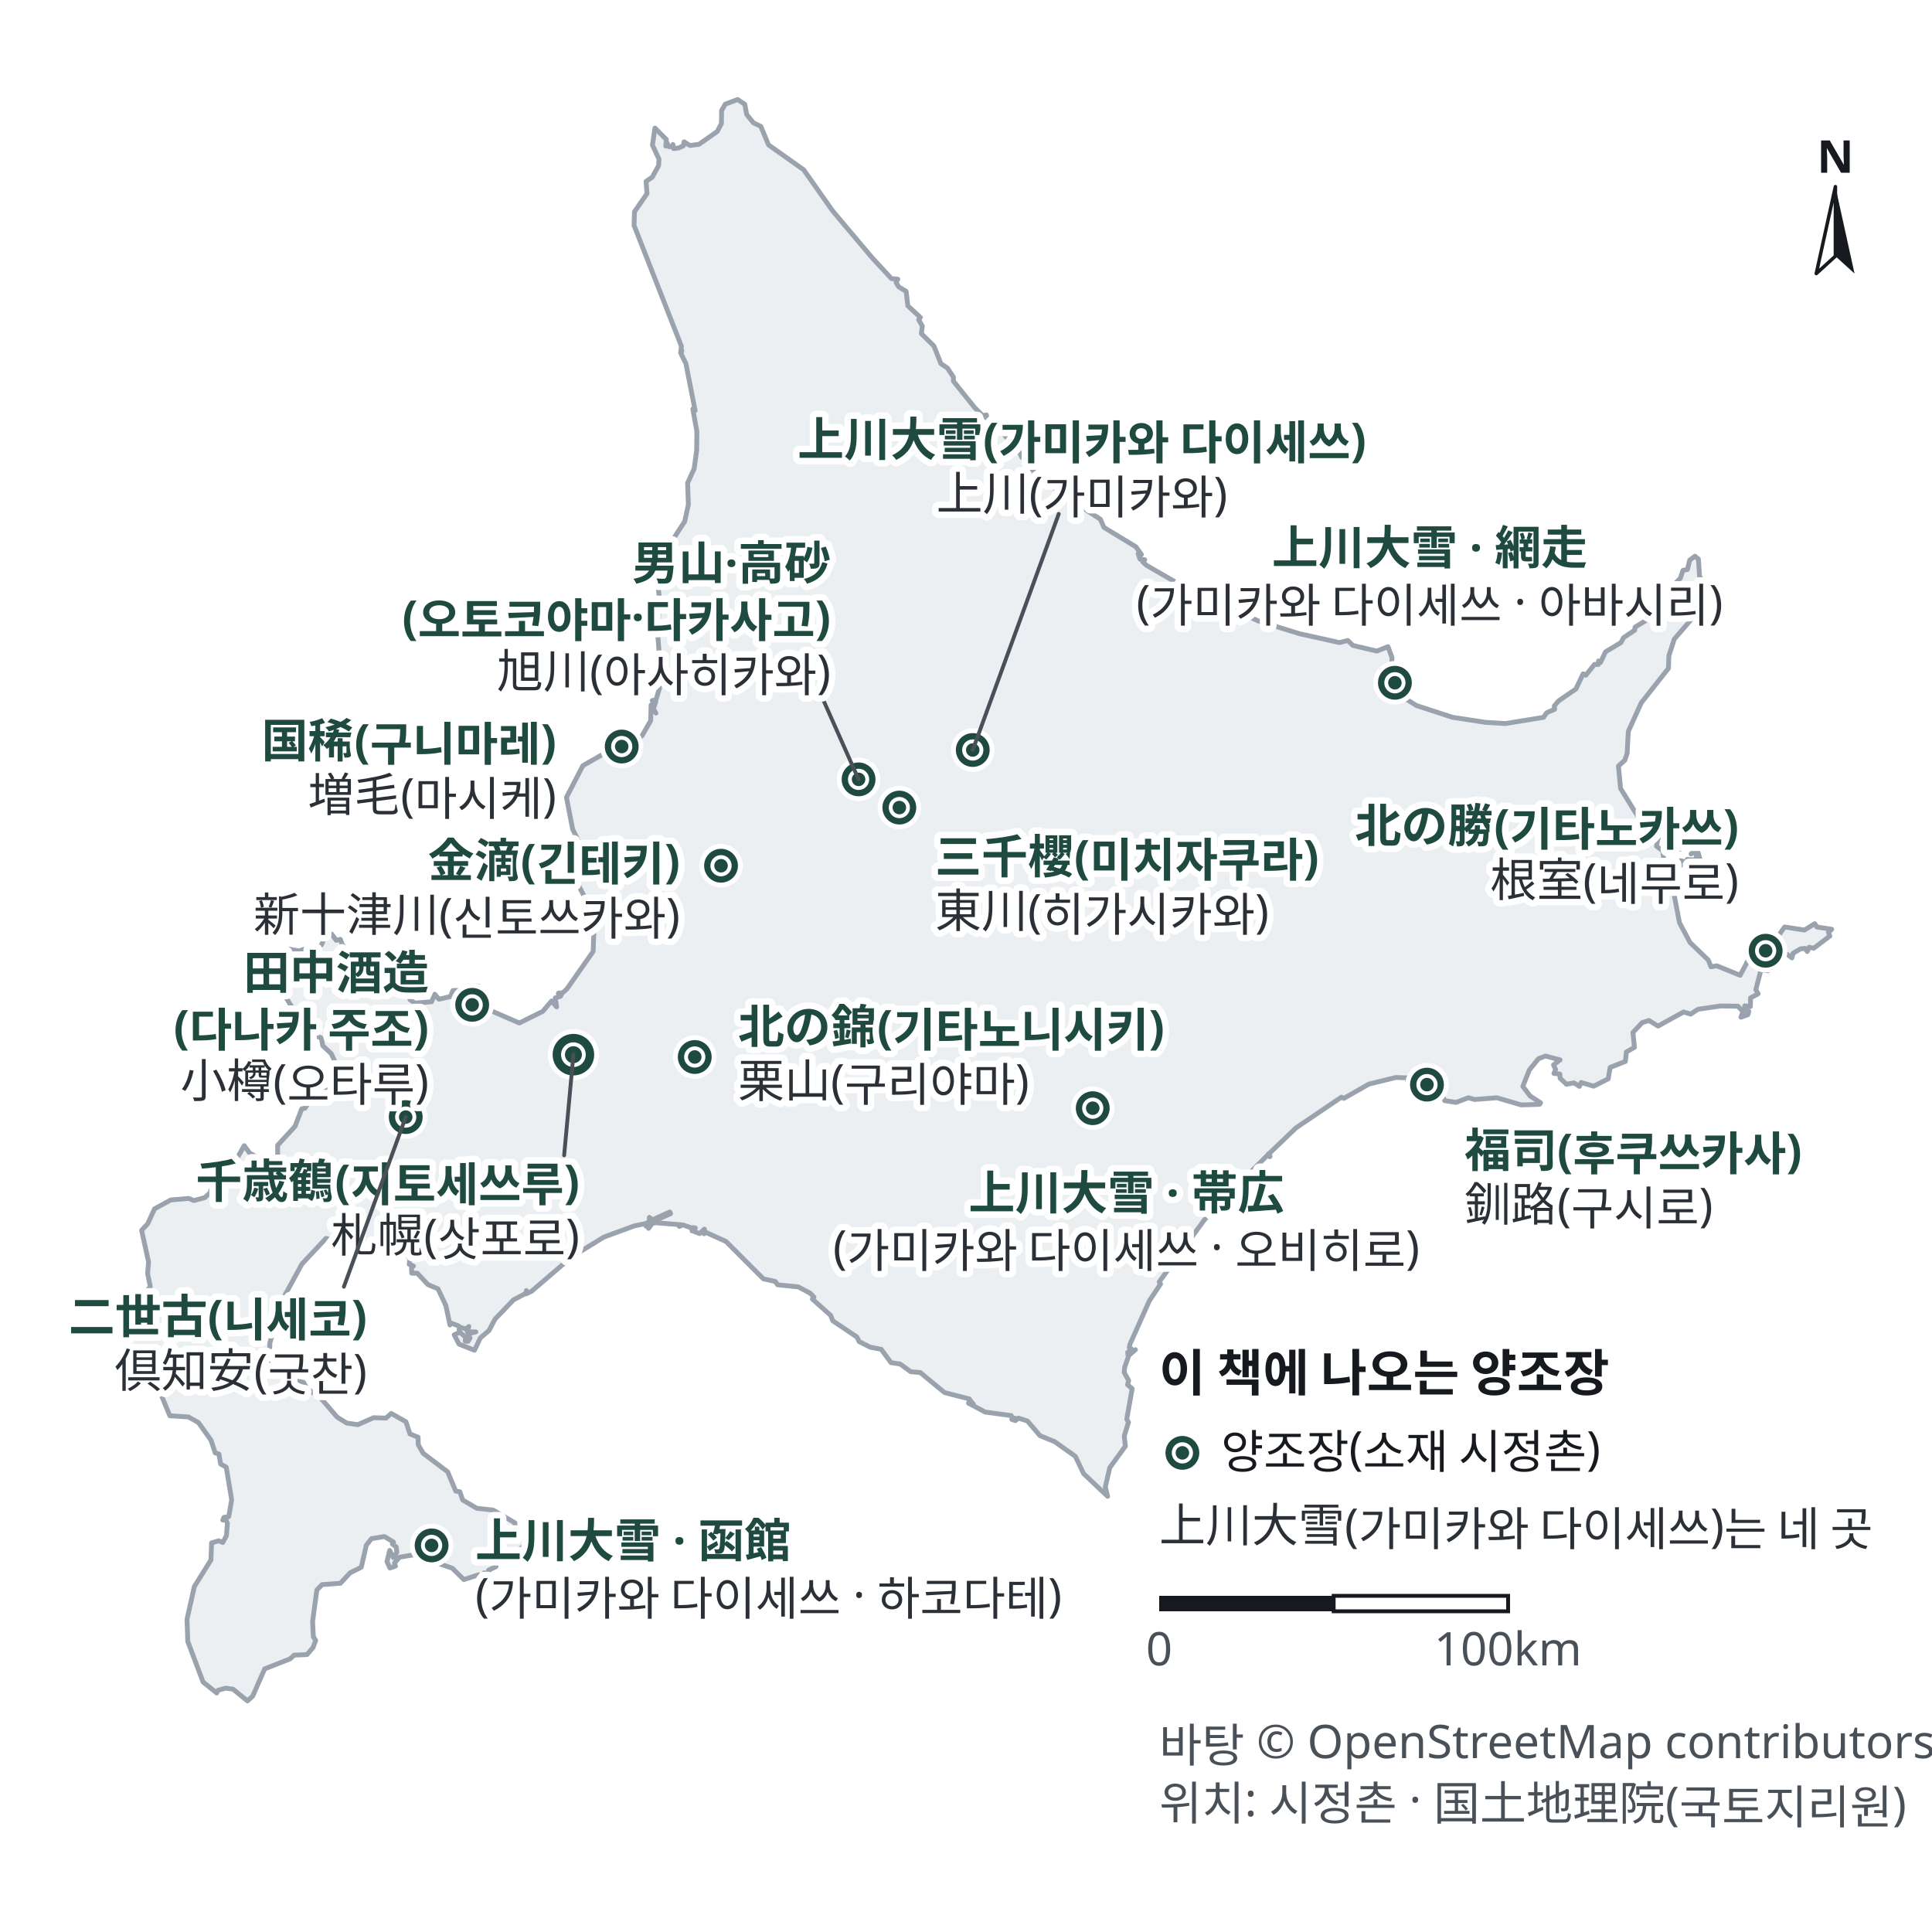
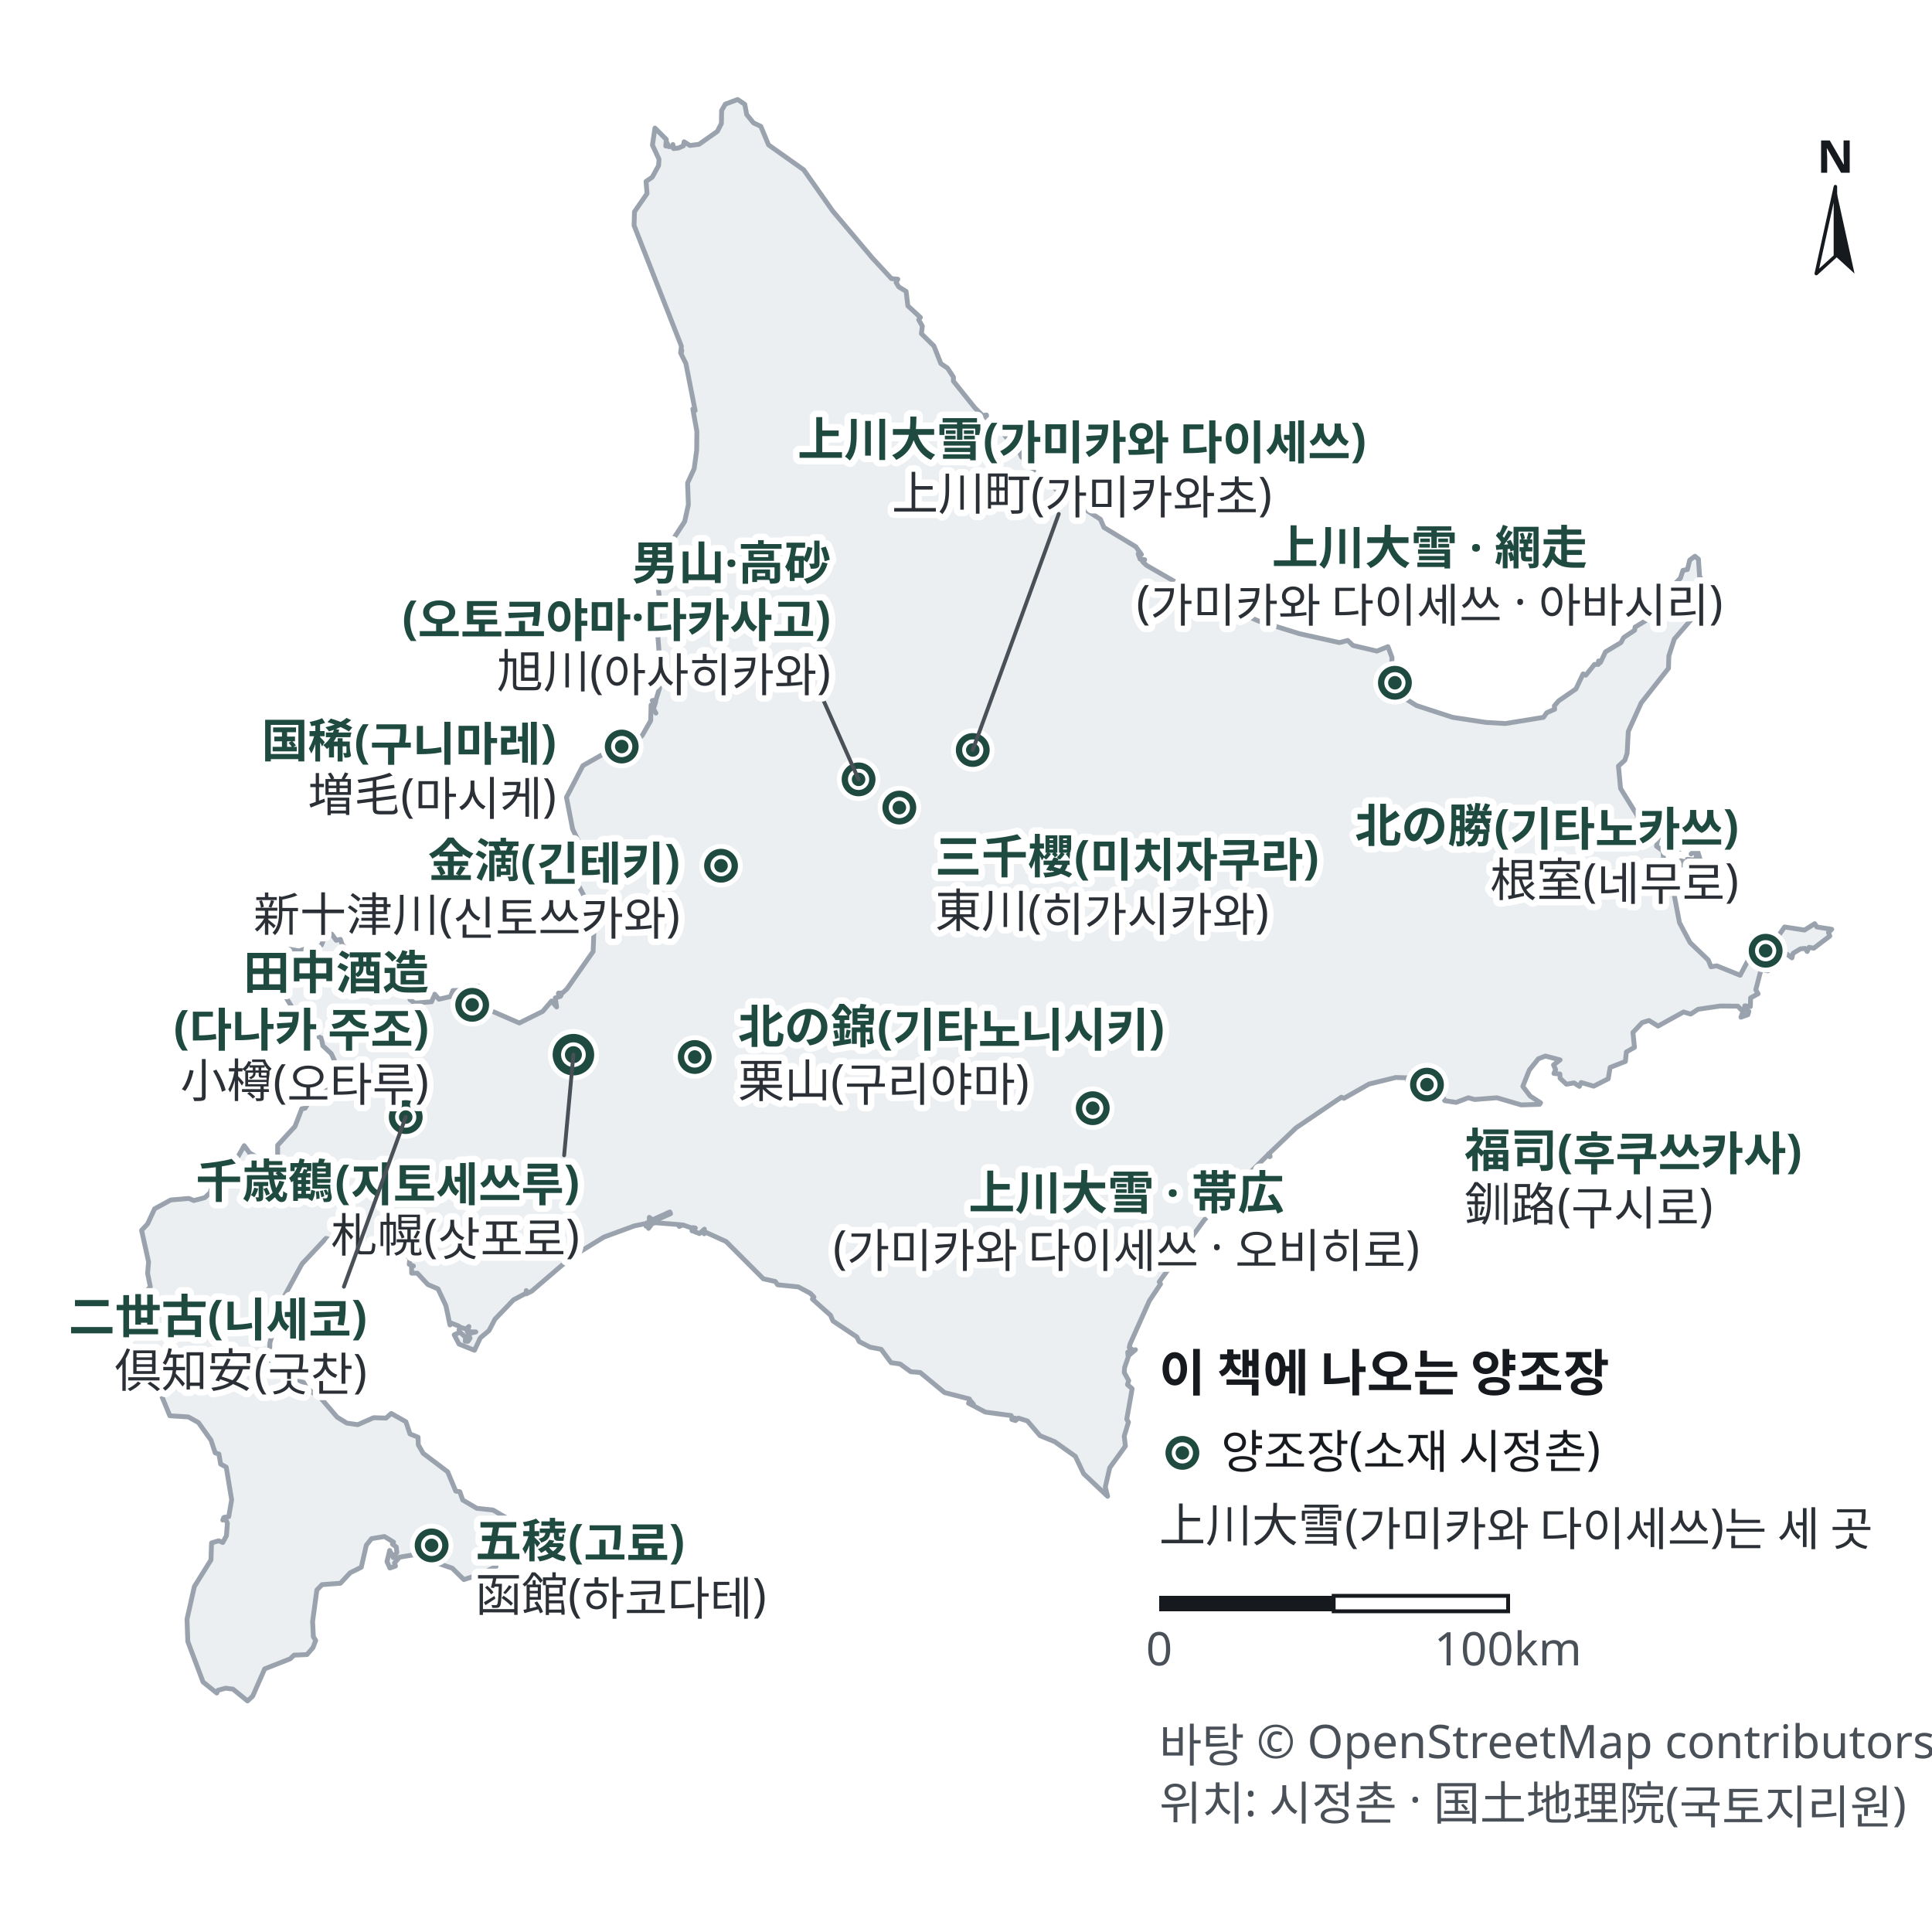
<svg xmlns="http://www.w3.org/2000/svg" viewBox="0 0 1000 1000" width="1000" height="1000" role="img" aria-labelledby="msb-t msb-d" font-family="'Noto Sans KR','Noto Sans JP',sans-serif" lang="ko">
  <rect width="1000" height="1000" fill="#ffffff" />
  <path d="M65.2 696.8 L68 704.1 L66.4 707.3 L69.5 713 L71.9 713.3 L72.2 715 L79.4 715.3 L81.4 717 L87.9 732.8 L97.5 733.4 L102.7 736.3 L109.2 745.4 L111.4 752 L113.3 752.6 L114.2 757.8 L117.1 759.4 L119.9 776.3 L118.4 785 L115.9 785.4 L115.3 786.8 L116.8 786.4 L117.7 788.4 L117.2 794.9 L115.3 798.4 L113.2 797.5 L109.5 798.6 L109.2 807.4 L100.6 821.2 L96.8 838.1 L97.2 849.6 L105.1 870.6 L112.2 876.3 L112.8 874.9 L116.8 873.8 L120.6 874.3 L128.1 880.4 L130.8 877.9 L137 863.8 L150.2 858.6 L152.2 856.7 L158.9 856.4 L162 852.8 L163.4 849.1 L162.2 847.2 L161.8 839.3 L164 823 L166.7 820.2 L176.2 819.5 L181.2 814.1 L187 811.2 L189.6 799.8 L192.3 796.4 L199 795.3 L203.7 798.2 L203.1 799.2 L205.1 800.7 L205.4 803.5 L203.6 806.2 L201.7 802.5 L200.3 808.3 L201.8 811.6 L204.7 810.6 L204.2 809 L206.8 806 L214 804.8 L234.1 811.7 L240.1 817.6 L247.7 815.1 L249.5 816 L250.6 814.1 L252.9 814.4 L252.9 812.7 L256.7 810.9 L256.9 808 L258.8 807.1 L261.3 802.5 L268 802.7 L272.4 799.1 L271.9 795.9 L266.7 793.4 L266.5 788.2 L255.2 781.6 L246.8 780.7 L239.5 776.4 L238 772.1 L235.9 771.8 L231.7 761.8 L219 752.2 L216.5 747.8 L216.4 743.9 L212.2 742.2 L210.1 735.9 L202.5 731.6 L199.8 734 L193.4 733.8 L185.2 737.4 L179.5 736.6 L174.5 733.5 L165.9 723.5 L159 718.8 L157.1 715.5 L148.5 713.6 L142.6 710.5 L141.6 707.8 L141.3 708.7 L139.5 702 L139.7 695 L146.7 671.8 L156.3 654.2 L168.7 641 L173.6 642.1 L177.2 641 L184.3 645.6 L193.5 641.5 L202.7 642.3 L203.1 644 L204.8 643.9 L212.2 651.6 L211.8 654.4 L214 655.3 L213 655.7 L213.1 659 L216 659 L221.5 664.9 L226.7 667.1 L230.8 675.8 L232.9 685.8 L233.2 684.7 L237.1 686.2 L238.3 687 L237.6 688.2 L238.3 687 L241.1 687.9 L242.7 686.6 L241.8 689.3 L246.3 689.4 L242.4 690.3 L243.3 692.6 L242.2 694.3 L240.8 694.2 L241 692.2 L238.1 689.5 L235.1 690.9 L237.6 695.7 L245.6 698.9 L248.6 692.5 L253.1 688.7 L256.2 682.8 L265.8 672.8 L272.4 669.3 L272.4 668 L272.4 669.7 L275.2 668.3 L296 650.5 L312.6 640.3 L328.4 634.5 L334.3 633.3 L334.4 634.7 L335.7 634.5 L334.9 632.9 L336.1 633.4 L336.1 630.1 L337.7 631.4 L346.7 627.3 L347.1 628.2 L338.5 632 L335.7 635.8 L337.2 633.3 L339.4 632.9 L352.2 633.9 L351.6 634.8 L353.4 634 L358 635.6 L358.2 637.1 L358.7 635.4 L359.9 635.6 L359.2 637.4 L362.1 638.5 L364.6 636.2 L364.5 638.6 L365 637.7 L375.8 642.6 L395.1 661.9 L401.3 663.3 L402.5 665 L413.2 666.1 L419.4 669.4 L421.3 671.4 L420.5 672.4 L429.9 680.8 L431.1 683.7 L443.5 692 L444.7 694.4 L450.4 697.3 L456.1 698.4 L461.2 705.3 L465.9 706 L471.4 710 L476.3 710.4 L488.9 720.8 L501.8 724.1 L501.6 725.8 L502.4 725.1 L503.9 726.9 L501.3 726.3 L510 730.9 L523.4 732.7 L524 734.5 L525.3 734 L523.7 734.7 L525.6 735.3 L527.1 734 L531.8 735.5 L538.3 743.1 L545.9 746.2 L556.6 753.8 L560.9 762.8 L573.3 774.5 L572.1 769.7 L574.4 759.7 L582.5 748.5 L581.9 743.3 L584.1 736.1 L583.2 734.6 L586 718.8 L583.6 716.7 L584.2 714.6 L581.9 710.4 L582.1 707.8 L584.5 700.9 L587.7 698.6 L583.9 701.9 L583.7 699.9 L584.9 700.1 L584.8 697.7 L586.6 698.9 L584.5 697.5 L584.9 695.7 L594.9 673.3 L600.7 664.6 L600 663.5 L623.3 631.5 L629.6 624.5 L631.2 625.2 L630.1 623.9 L631.4 625.7 L630.7 623.6 L631.9 622 L655.9 598.1 L657.2 598.7 L656.5 597.3 L657.4 598.6 L657 597 L670.8 583.8 L694.3 567.9 L695.6 568.5 L708.6 561.1 L722.5 557.7 L728.8 557.9 L728.6 559.5 L729.6 558.1 L732.5 558.6 L732.6 559.6 L734.2 558.8 L732.7 560.3 L734.3 559.2 L735.3 560.8 L735.8 559.5 L737.3 563.3 L735.7 564.2 L734.7 563.2 L735.7 564.3 L739.7 564.6 L741.9 566.9 L747 568.1 L747.8 569.7 L753.7 570.6 L760 568.2 L763.3 569.1 L774.8 568.2 L787.4 571.9 L796.9 571.6 L797.4 570.8 L792 567.3 L788.2 562.3 L791.6 553.8 L796.3 548 L799.9 546.6 L807.5 548.6 L804.1 551.2 L805.2 553.6 L804.3 555.6 L807.4 555.9 L807.5 558.1 L810.8 561.2 L814.7 560.5 L817.5 562.3 L818.4 560.3 L824.9 562.2 L832.4 558.4 L833.4 552.5 L841.3 549.4 L841.8 544.5 L846 542.1 L845.2 534.4 L850 529.3 L853.5 528.2 L858.2 531.1 L871.4 523.8 L875.1 524.9 L878.9 522.4 L890.5 520.7 L899.5 520.8 L902.2 523.6 L901.1 526.5 L904.7 525.2 L905.2 523.5 L902.9 522.7 L903.1 520.6 L906 521 L906.1 516.5 L910 514.4 L908.8 512.3 L911.6 501.5 L913.8 500.9 L912.7 502 L915 502.5 L915.9 499.2 L917.9 498.1 L917.5 496.3 L920.4 494.4 L925 493.9 L927.5 495.8 L928.1 493.4 L932 491.1 L934.3 490.9 L935.4 492.5 L936.4 490.3 L938.8 490.8 L947.1 484.5 L946.4 482.6 L948.1 481 L940.4 479.8 L939.3 478.1 L934 481.4 L923.7 479.8 L919.8 485.4 L913.6 488.7 L914.4 489.8 L913 491.3 L905 496.7 L900.7 504.8 L888.6 499.9 L885.6 500.4 L884.2 496.9 L874.8 487.9 L869.3 477.6 L864.6 453 L861.2 446.2 L860.7 440.4 L857.4 438 L858 434.7 L856.8 433.7 L859.9 433.3 L868.1 436.2 L863.9 439.7 L868.6 437.1 L867.1 438.5 L868.2 439.2 L870.8 437.2 L869.5 439.5 L873.6 437.7 L876.6 439.1 L876.8 440.6 L877.6 439.8 L875.3 442 L878 440.5 L878.1 441.9 L878.4 440.8 L877.6 445.2 L873.3 444.8 L873 446.3 L869.9 445.5 L873.2 447.3 L869.9 447.8 L878.6 446.8 L879.9 444.6 L878.9 441.2 L875 437.9 L849.5 428.3 L847.4 423.8 L849 424.6 L838.8 408.1 L837.7 396.5 L841 393.5 L842.2 389.9 L842.8 378.6 L849.5 363.8 L863.6 345.9 L863.8 339.5 L866.6 330.8 L876.8 319 L879.6 312.7 L879.6 308.7 L882.3 305.5 L882.5 303 L879.7 298.3 L879.1 289.4 L877.3 287.9 L874.6 289.9 L873.4 294.8 L871.1 295.2 L869.8 299.2 L861.7 307.6 L856.8 318.2 L846.3 324.6 L846.1 326.2 L840.4 330 L839 332.6 L831 337.4 L828.4 342.9 L827.4 342.1 L827.3 343.9 L825.3 343.9 L820.8 349.5 L819.4 348.8 L815.7 356.6 L806.7 362.8 L804.5 365.4 L804.7 367.1 L800.6 368.9 L798.9 371.3 L779.2 374.5 L769 373.9 L751.9 371.3 L733.2 365.2 L726.4 361 L726.9 359.1 L723.7 355.2 L725.1 353.4 L720.1 349.7 L720.5 340.3 L718.4 334.7 L712.7 337 L700.3 334.1 L697.6 331.5 L693.3 332.6 L672.6 328 L651.3 321.4 L615.1 305.1 L593.4 292.6 L591.4 290.7 L592.5 289.7 L590.1 289.4 L589.1 286.6 L590.8 287 L587.9 283 L571.4 273 L569.6 268.8 L549.1 255.5 L546.1 252.9 L546.2 250.6 L543.7 251.1 L535.6 244.9 L531.8 238.8 L528.8 236.6 L526.4 231.1 L524.9 231.1 L517 221.8 L510.6 216.8 L510.6 214.8 L508.6 215.1 L504.5 211 L493.5 197.3 L493.5 195.2 L490.4 190.5 L487 188.2 L483.4 179.1 L476.9 172.7 L477.4 168.8 L475.5 165.5 L476.4 164.3 L469.9 158.3 L469 150.8 L465.2 148.5 L463.8 146.2 L464.7 144.5 L461.4 144.2 L451.5 133.5 L431 109.2 L416 87.9 L397.8 75 L393.8 65.4 L390 63.6 L386.5 59.3 L385.5 54 L381.8 51.5 L375.4 53.9 L373.5 57.2 L373.4 63.9 L371.3 68 L361.8 74.7 L357.1 75.3 L354.1 73.4 L353.7 75.5 L351.2 76.6 L348.6 76.9 L348.3 74.8 L348.3 75.9 L346.1 75.9 L345.3 74 L344.6 75.6 L344.9 72.2 L339 66.3 L337.7 75.1 L341.1 82.4 L340.9 85.7 L337.6 91.7 L334.4 93.9 L334.9 100.2 L328.4 109.6 L328.2 116.7 L352.7 179.2 L352.3 182.7 L352.9 181.3 L352.6 183.3 L355 188.1 L359.8 212.5 L358.6 211.7 L360.7 223.3 L360.6 233 L359.3 242.6 L355.9 250 L356.3 261.2 L354.4 269.9 L348.8 278.5 L347.7 283.3 L346 284.3 L343.2 292.4 L339.6 294 L341.2 308.8 L340.5 329.2 L341.9 347.4 L341.3 356.4 L339.5 362.3 L337.6 362.6 L339.4 363.3 L338.2 366.9 L339.5 369.1 L337 364.9 L336.8 373 L332.4 380.7 L327 385.8 L325.3 385.3 L323.1 387.3 L322.4 386.2 L323.5 385.8 L319.7 386.3 L317.2 390.4 L311.9 390.5 L301.7 396.3 L293.2 412.7 L296.4 429.2 L301.5 439.6 L297.4 454.3 L307.7 474.2 L307 492.5 L293.4 511.9 L291.1 514 L289.1 514 L290.4 515.2 L289 514.2 L290.1 515.7 L287.4 516.5 L288.1 521.2 L285.5 518.1 L280.9 523.5 L268.8 529.5 L246.9 520 L246.9 518.3 L245.4 517.6 L248.2 513.6 L247.5 510.4 L242.1 510.4 L238.3 512.6 L234.4 512.7 L233.2 515.8 L227.2 517.2 L225 514.6 L223.4 518.5 L214.7 519.2 L212.2 517.4 L212.4 512.8 L207 511.4 L204 508.2 L193.1 505.3 L192.2 503.2 L193.6 501.2 L191.9 500.9 L191.3 498.5 L188 499 L183.9 496.2 L177.1 488.9 L176.2 486.2 L174 486.7 L171.7 483.5 L166.7 483.6 L168 485.1 L166.4 489.1 L162 492.2 L158.5 491 L154.8 492.2 L149.8 491.3 L151.9 494.9 L149.9 501.3 L148.4 501.7 L149 505 L147 506.4 L148.4 507.3 L146.6 514 L151.8 522.4 L162 529.8 L164.9 536.7 L166.3 537.3 L167.1 541.3 L171.5 545.4 L173.5 549.8 L172.8 551.9 L173.5 550.9 L176.5 552.7 L175.3 560.3 L173.2 561.3 L173.6 559 L172.6 562.3 L160.2 570 L157.9 573.6 L156.2 573.9 L152.7 583 L143.7 592.8 L143.7 603.1 L135.3 605.1 L134 599.5 L129.2 596.8 L126.4 593 L122.2 600.5 L120.4 607.7 L110 613.1 L108.8 617.3 L106 619.9 L100.3 621.4 L97.7 620.3 L88.4 621.1 L80 625.7 L76.4 633.5 L73.3 636.8 L76.9 653.2 L76.4 659.1 L77.8 666 L76.3 667.8 L76.8 672.5 L72.3 684.1 L69.6 687.8 L67.3 688.5 L65.2 696.8 Z" fill="#eceff2" stroke="#9aa3ad" stroke-width="2.5" stroke-linejoin="round" />
  <circle cx="296.8" cy="545.9" r="12" fill="#1f4a3f" stroke="#ffffff" stroke-width="2.5" />
  <circle cx="296.8" cy="545.9" r="5.4" fill="none" stroke="#ffffff" stroke-width="2" />
  <circle cx="321.8" cy="386.4" r="10" fill="#1f4a3f" stroke="#ffffff" stroke-width="2.5" />
  <circle cx="321.8" cy="386.4" r="4.5" fill="none" stroke="#ffffff" stroke-width="2" />
  <circle cx="503.5" cy="388.2" r="10" fill="#1f4a3f" stroke="#ffffff" stroke-width="2.5" />
  <circle cx="503.5" cy="388.2" r="4.5" fill="none" stroke="#ffffff" stroke-width="2" />
  <circle cx="565.6" cy="573.6" r="10" fill="#1f4a3f" stroke="#ffffff" stroke-width="2.5" />
  <circle cx="565.6" cy="573.6" r="4.5" fill="none" stroke="#ffffff" stroke-width="2" />
  <circle cx="223.4" cy="799.9" r="10" fill="#1f4a3f" stroke="#ffffff" stroke-width="2.5" />
  <circle cx="223.4" cy="799.9" r="4.5" fill="none" stroke="#ffffff" stroke-width="2" />
  <circle cx="722" cy="353.4" r="10" fill="#1f4a3f" stroke="#ffffff" stroke-width="2.5" />
  <circle cx="722" cy="353.4" r="4.5" fill="none" stroke="#ffffff" stroke-width="2" />
  <circle cx="465.5" cy="418" r="10" fill="#1f4a3f" stroke="#ffffff" stroke-width="2.5" />
  <circle cx="465.5" cy="418" r="4.5" fill="none" stroke="#ffffff" stroke-width="2" />
  <circle cx="444.4" cy="403.4" r="10" fill="#1f4a3f" stroke="#ffffff" stroke-width="2.5" />
  <circle cx="444.4" cy="403.4" r="4.5" fill="none" stroke="#ffffff" stroke-width="2" />
  <circle cx="913.9" cy="492.1" r="10" fill="#1f4a3f" stroke="#ffffff" stroke-width="2.5" />
  <circle cx="913.9" cy="492.1" r="4.5" fill="none" stroke="#ffffff" stroke-width="2" />
  <circle cx="373.2" cy="448.1" r="10" fill="#1f4a3f" stroke="#ffffff" stroke-width="2.5" />
  <circle cx="373.2" cy="448.1" r="4.5" fill="none" stroke="#ffffff" stroke-width="2" />
  <circle cx="210" cy="578.2" r="10" fill="#1f4a3f" stroke="#ffffff" stroke-width="2.5" />
  <circle cx="210" cy="578.2" r="4.5" fill="none" stroke="#ffffff" stroke-width="2" />
  <circle cx="359.6" cy="547.1" r="10" fill="#1f4a3f" stroke="#ffffff" stroke-width="2.5" />
  <circle cx="359.6" cy="547.1" r="4.5" fill="none" stroke="#ffffff" stroke-width="2" />
  <circle cx="738.6" cy="561.4" r="10" fill="#1f4a3f" stroke="#ffffff" stroke-width="2.5" />
  <circle cx="738.6" cy="561.4" r="4.5" fill="none" stroke="#ffffff" stroke-width="2" />
  <circle cx="244.4" cy="520.1" r="10" fill="#1f4a3f" stroke="#ffffff" stroke-width="2.5" />
  <circle cx="244.4" cy="520.1" r="4.5" fill="none" stroke="#ffffff" stroke-width="2" />
  <line x1="292" y1="598" x2="296.8" y2="545.9" stroke="#4a5058" stroke-width="2" stroke-linecap="round" />
  <text x="300" y="620" font-size="24" font-weight="700" fill="#1f4a3f" text-anchor="end" stroke="#ffffff" stroke-width="6.7" stroke-linejoin="round" paint-order="stroke">
    <tspan lang="ja" font-family="'Noto Sans JP','Noto Sans KR',sans-serif">千歳鶴</tspan>(지토세쓰루)</text>
  <text x="300" y="648" font-size="24" fill="#2b3036" text-anchor="end" stroke="#ffffff" stroke-width="6.7" stroke-linejoin="round" paint-order="stroke">
    <tspan lang="ja" font-family="'Noto Sans JP','Noto Sans KR',sans-serif">札幌</tspan>(삿포로)</text>
  <text x="288" y="392" font-size="24" font-weight="700" fill="#1f4a3f" text-anchor="end" stroke="#ffffff" stroke-width="6.7" stroke-linejoin="round" paint-order="stroke">
    <tspan lang="ja" font-family="'Noto Sans JP','Noto Sans KR',sans-serif">国稀</tspan>(구니마레)</text>
  <text x="288" y="420" font-size="24" fill="#2b3036" text-anchor="end" stroke="#ffffff" stroke-width="6.7" stroke-linejoin="round" paint-order="stroke">
    <tspan lang="ja" font-family="'Noto Sans JP','Noto Sans KR',sans-serif">増毛</tspan>(마시케)</text>
  <line x1="548" y1="266" x2="503.5" y2="388.2" stroke="#4a5058" stroke-width="2" stroke-linecap="round" />
  <text x="560" y="236" font-size="24" font-weight="700" fill="#1f4a3f" text-anchor="middle" stroke="#ffffff" stroke-width="6.7" stroke-linejoin="round" paint-order="stroke">
    <tspan lang="ja" font-family="'Noto Sans JP','Noto Sans KR',sans-serif">上川大雪</tspan>(가미카와 다이세쓰)</text>
  <text x="560" y="264" font-size="24" fill="#2b3036" text-anchor="middle" stroke="#ffffff" stroke-width="6.7" stroke-linejoin="round" paint-order="stroke">
-     <tspan lang="ja" font-family="'Noto Sans JP','Noto Sans KR',sans-serif">上川</tspan>(가미카와)</text>
+     <tspan lang="ja" font-family="'Noto Sans JP','Noto Sans KR',sans-serif">上川町</tspan>(가미카와초)</text>
  <text x="583" y="626" font-size="24" font-weight="700" fill="#1f4a3f" text-anchor="middle" stroke="#ffffff" stroke-width="6.7" stroke-linejoin="round" paint-order="stroke">
    <tspan lang="ja" font-family="'Noto Sans JP','Noto Sans KR',sans-serif">上川大雪</tspan> · <tspan lang="ja" font-family="'Noto Sans JP','Noto Sans KR',sans-serif">帯広</tspan>
  </text>
  <text x="583" y="654" font-size="24" fill="#2b3036" text-anchor="middle" stroke="#ffffff" stroke-width="6.7" stroke-linejoin="round" paint-order="stroke">(가미카와 다이세쓰 · 오비히로)</text>
  <text x="246" y="806" font-size="24" font-weight="700" fill="#1f4a3f" stroke="#ffffff" stroke-width="6.7" stroke-linejoin="round" paint-order="stroke">
-     <tspan lang="ja" font-family="'Noto Sans JP','Noto Sans KR',sans-serif">上川大雪</tspan> · <tspan lang="ja" font-family="'Noto Sans JP','Noto Sans KR',sans-serif">函館</tspan>
-   </text>
-   <text x="246" y="834" font-size="24" fill="#2b3036" stroke="#ffffff" stroke-width="6.7" stroke-linejoin="round" paint-order="stroke">(가미카와 다이세쓰 · 하코다테)</text>
+     <tspan lang="ja" font-family="'Noto Sans JP','Noto Sans KR',sans-serif">五稜</tspan>(고료)</text>
+   <text x="246" y="834" font-size="24" fill="#2b3036" stroke="#ffffff" stroke-width="6.7" stroke-linejoin="round" paint-order="stroke">
+     <tspan lang="ja" font-family="'Noto Sans JP','Noto Sans KR',sans-serif">函館</tspan>(하코다테)</text>
  <text x="740" y="292" font-size="24" font-weight="700" fill="#1f4a3f" text-anchor="middle" stroke="#ffffff" stroke-width="6.7" stroke-linejoin="round" paint-order="stroke">
    <tspan lang="ja" font-family="'Noto Sans JP','Noto Sans KR',sans-serif">上川大雪</tspan> · <tspan lang="ja" font-family="'Noto Sans JP','Noto Sans KR',sans-serif">網走</tspan>
  </text>
  <text x="740" y="320" font-size="24" fill="#2b3036" text-anchor="middle" stroke="#ffffff" stroke-width="6.7" stroke-linejoin="round" paint-order="stroke">(가미카와 다이세쓰 · 아바시리)</text>
  <text x="484" y="452" font-size="24" font-weight="700" fill="#1f4a3f" stroke="#ffffff" stroke-width="6.7" stroke-linejoin="round" paint-order="stroke">
    <tspan lang="ja" font-family="'Noto Sans JP','Noto Sans KR',sans-serif">三千櫻</tspan>(미치자쿠라)</text>
  <text x="484" y="480" font-size="24" fill="#2b3036" stroke="#ffffff" stroke-width="6.7" stroke-linejoin="round" paint-order="stroke">
    <tspan lang="ja" font-family="'Noto Sans JP','Noto Sans KR',sans-serif">東川</tspan>(히가시카와)</text>
  <line x1="426" y1="362" x2="444.4" y2="403.4" stroke="#4a5058" stroke-width="2" stroke-linecap="round" />
  <text x="430" y="300" font-size="24" font-weight="700" fill="#1f4a3f" text-anchor="end" stroke="#ffffff" stroke-width="6.7" stroke-linejoin="round" paint-order="stroke">
    <tspan lang="ja" font-family="'Noto Sans JP','Noto Sans KR',sans-serif">男山</tspan>·<tspan lang="ja" font-family="'Noto Sans JP','Noto Sans KR',sans-serif">高砂</tspan>
  </text>
  <text x="430" y="328" font-size="24" font-weight="700" fill="#1f4a3f" text-anchor="end" stroke="#ffffff" stroke-width="6.7" stroke-linejoin="round" paint-order="stroke">(오토코야마·다카사고)</text>
  <text x="430" y="356" font-size="24" fill="#2b3036" text-anchor="end" stroke="#ffffff" stroke-width="6.7" stroke-linejoin="round" paint-order="stroke">
    <tspan lang="ja" font-family="'Noto Sans JP','Noto Sans KR',sans-serif">旭川</tspan>(아사히카와)</text>
  <text x="900" y="436" font-size="24" font-weight="700" fill="#1f4a3f" text-anchor="end" stroke="#ffffff" stroke-width="6.7" stroke-linejoin="round" paint-order="stroke">
    <tspan lang="ja" font-family="'Noto Sans JP','Noto Sans KR',sans-serif">北の勝</tspan>(기타노카쓰)</text>
  <text x="900" y="464" font-size="24" fill="#2b3036" text-anchor="end" stroke="#ffffff" stroke-width="6.7" stroke-linejoin="round" paint-order="stroke">
    <tspan lang="ja" font-family="'Noto Sans JP','Noto Sans KR',sans-serif">根室</tspan>(네무로)</text>
  <text x="352" y="454" font-size="24" font-weight="700" fill="#1f4a3f" text-anchor="end" stroke="#ffffff" stroke-width="6.7" stroke-linejoin="round" paint-order="stroke">
    <tspan lang="ja" font-family="'Noto Sans JP','Noto Sans KR',sans-serif">金滴</tspan>(긴테키)</text>
  <text x="352" y="482" font-size="24" fill="#2b3036" text-anchor="end" stroke="#ffffff" stroke-width="6.7" stroke-linejoin="round" paint-order="stroke">
    <tspan lang="ja" font-family="'Noto Sans JP','Noto Sans KR',sans-serif">新十津川</tspan>(신토쓰카와)</text>
  <line x1="178" y1="666" x2="210" y2="578.2" stroke="#4a5058" stroke-width="2" stroke-linecap="round" />
  <text x="190" y="690" font-size="24" font-weight="700" fill="#1f4a3f" text-anchor="end" stroke="#ffffff" stroke-width="6.7" stroke-linejoin="round" paint-order="stroke">
    <tspan lang="ja" font-family="'Noto Sans JP','Noto Sans KR',sans-serif">二世古</tspan>(니세코)</text>
  <text x="190" y="718" font-size="24" fill="#2b3036" text-anchor="end" stroke="#ffffff" stroke-width="6.7" stroke-linejoin="round" paint-order="stroke">
    <tspan lang="ja" font-family="'Noto Sans JP','Noto Sans KR',sans-serif">倶知安</tspan>(굿찬)</text>
  <text x="382" y="540" font-size="24" font-weight="700" fill="#1f4a3f" stroke="#ffffff" stroke-width="6.7" stroke-linejoin="round" paint-order="stroke">
    <tspan lang="ja" font-family="'Noto Sans JP','Noto Sans KR',sans-serif">北の錦</tspan>(기타노니시키)</text>
  <text x="382" y="568" font-size="24" fill="#2b3036" stroke="#ffffff" stroke-width="6.7" stroke-linejoin="round" paint-order="stroke">
    <tspan lang="ja" font-family="'Noto Sans JP','Noto Sans KR',sans-serif">栗山</tspan>(구리야마)</text>
  <text x="758" y="604" font-size="24" font-weight="700" fill="#1f4a3f" stroke="#ffffff" stroke-width="6.7" stroke-linejoin="round" paint-order="stroke">
    <tspan lang="ja" font-family="'Noto Sans JP','Noto Sans KR',sans-serif">福司</tspan>(후쿠쓰카사)</text>
  <text x="758" y="632" font-size="24" fill="#2b3036" stroke="#ffffff" stroke-width="6.7" stroke-linejoin="round" paint-order="stroke">
    <tspan lang="ja" font-family="'Noto Sans JP','Noto Sans KR',sans-serif">釧路</tspan>(구시로)</text>
  <text x="222" y="512" font-size="24" font-weight="700" fill="#1f4a3f" text-anchor="end" stroke="#ffffff" stroke-width="6.7" stroke-linejoin="round" paint-order="stroke" lang="ja" font-family="'Noto Sans JP','Noto Sans KR',sans-serif">田中酒造</text>
  <text x="222" y="540" font-size="24" font-weight="700" fill="#1f4a3f" text-anchor="end" stroke="#ffffff" stroke-width="6.7" stroke-linejoin="round" paint-order="stroke">(다나카 주조)</text>
  <text x="222" y="568" font-size="24" fill="#2b3036" text-anchor="end" stroke="#ffffff" stroke-width="6.7" stroke-linejoin="round" paint-order="stroke">
    <tspan lang="ja" font-family="'Noto Sans JP','Noto Sans KR',sans-serif">小樽</tspan>(오타루)</text>
  <text x="600" y="720" font-size="26" font-weight="700" fill="#16191d">이 책에 나오는 양조장</text>
  <circle cx="612" cy="752" r="10" fill="#1f4a3f" stroke="#ffffff" stroke-width="2.5" />
  <circle cx="612" cy="752" r="4.5" fill="none" stroke="#ffffff" stroke-width="2" />
  <text x="632" y="760" font-size="24" fill="#16191d">양조장(소재 시정촌)</text>
  <text x="600" y="798" font-size="24" fill="#2b3036">
-     <tspan lang="ja" font-family="'Noto Sans JP','Noto Sans KR',sans-serif">上川大雪</tspan>(가미카와 다이세쓰)는 네 곳</text>
+     <tspan lang="ja" font-family="'Noto Sans JP','Noto Sans KR',sans-serif">上川大雪</tspan>(가미카와 다이세쓰)는 세 곳</text>
  <rect x="600" y="826" width="90.3" height="8" fill="#16191d" />
  <rect x="690.3" y="826" width="90.3" height="8" fill="#ffffff" stroke="#16191d" stroke-width="2" />
  <text x="600" y="862" font-size="24" fill="#4a5058" text-anchor="middle">0</text>
  <text x="780.5" y="862" font-size="24" fill="#4a5058" text-anchor="middle">100km</text>
  <text x="600" y="912" font-size="24" fill="#4a5058">바탕 © OpenStreetMap contributors</text>
  <text x="600" y="942" font-size="24" fill="#4a5058">위치: 시정촌 · <tspan lang="ja" font-family="'Noto Sans JP','Noto Sans KR',sans-serif">国土地理院</tspan>(국토지리원)</text>
  <g transform="translate(950 120) rotate(0) scale(0.9)">
    <path d="M0 -26 L11 24 L0 14 Z" fill="#16191d" />
    <path d="M0 -26 L-11 24 L0 14 Z" fill="#ffffff" stroke="#16191d" stroke-width="2" stroke-linejoin="round" />
    <text x="0" y="-34" font-size="26" font-weight="700" fill="#16191d" text-anchor="middle">N</text>
  </g>
</svg>
